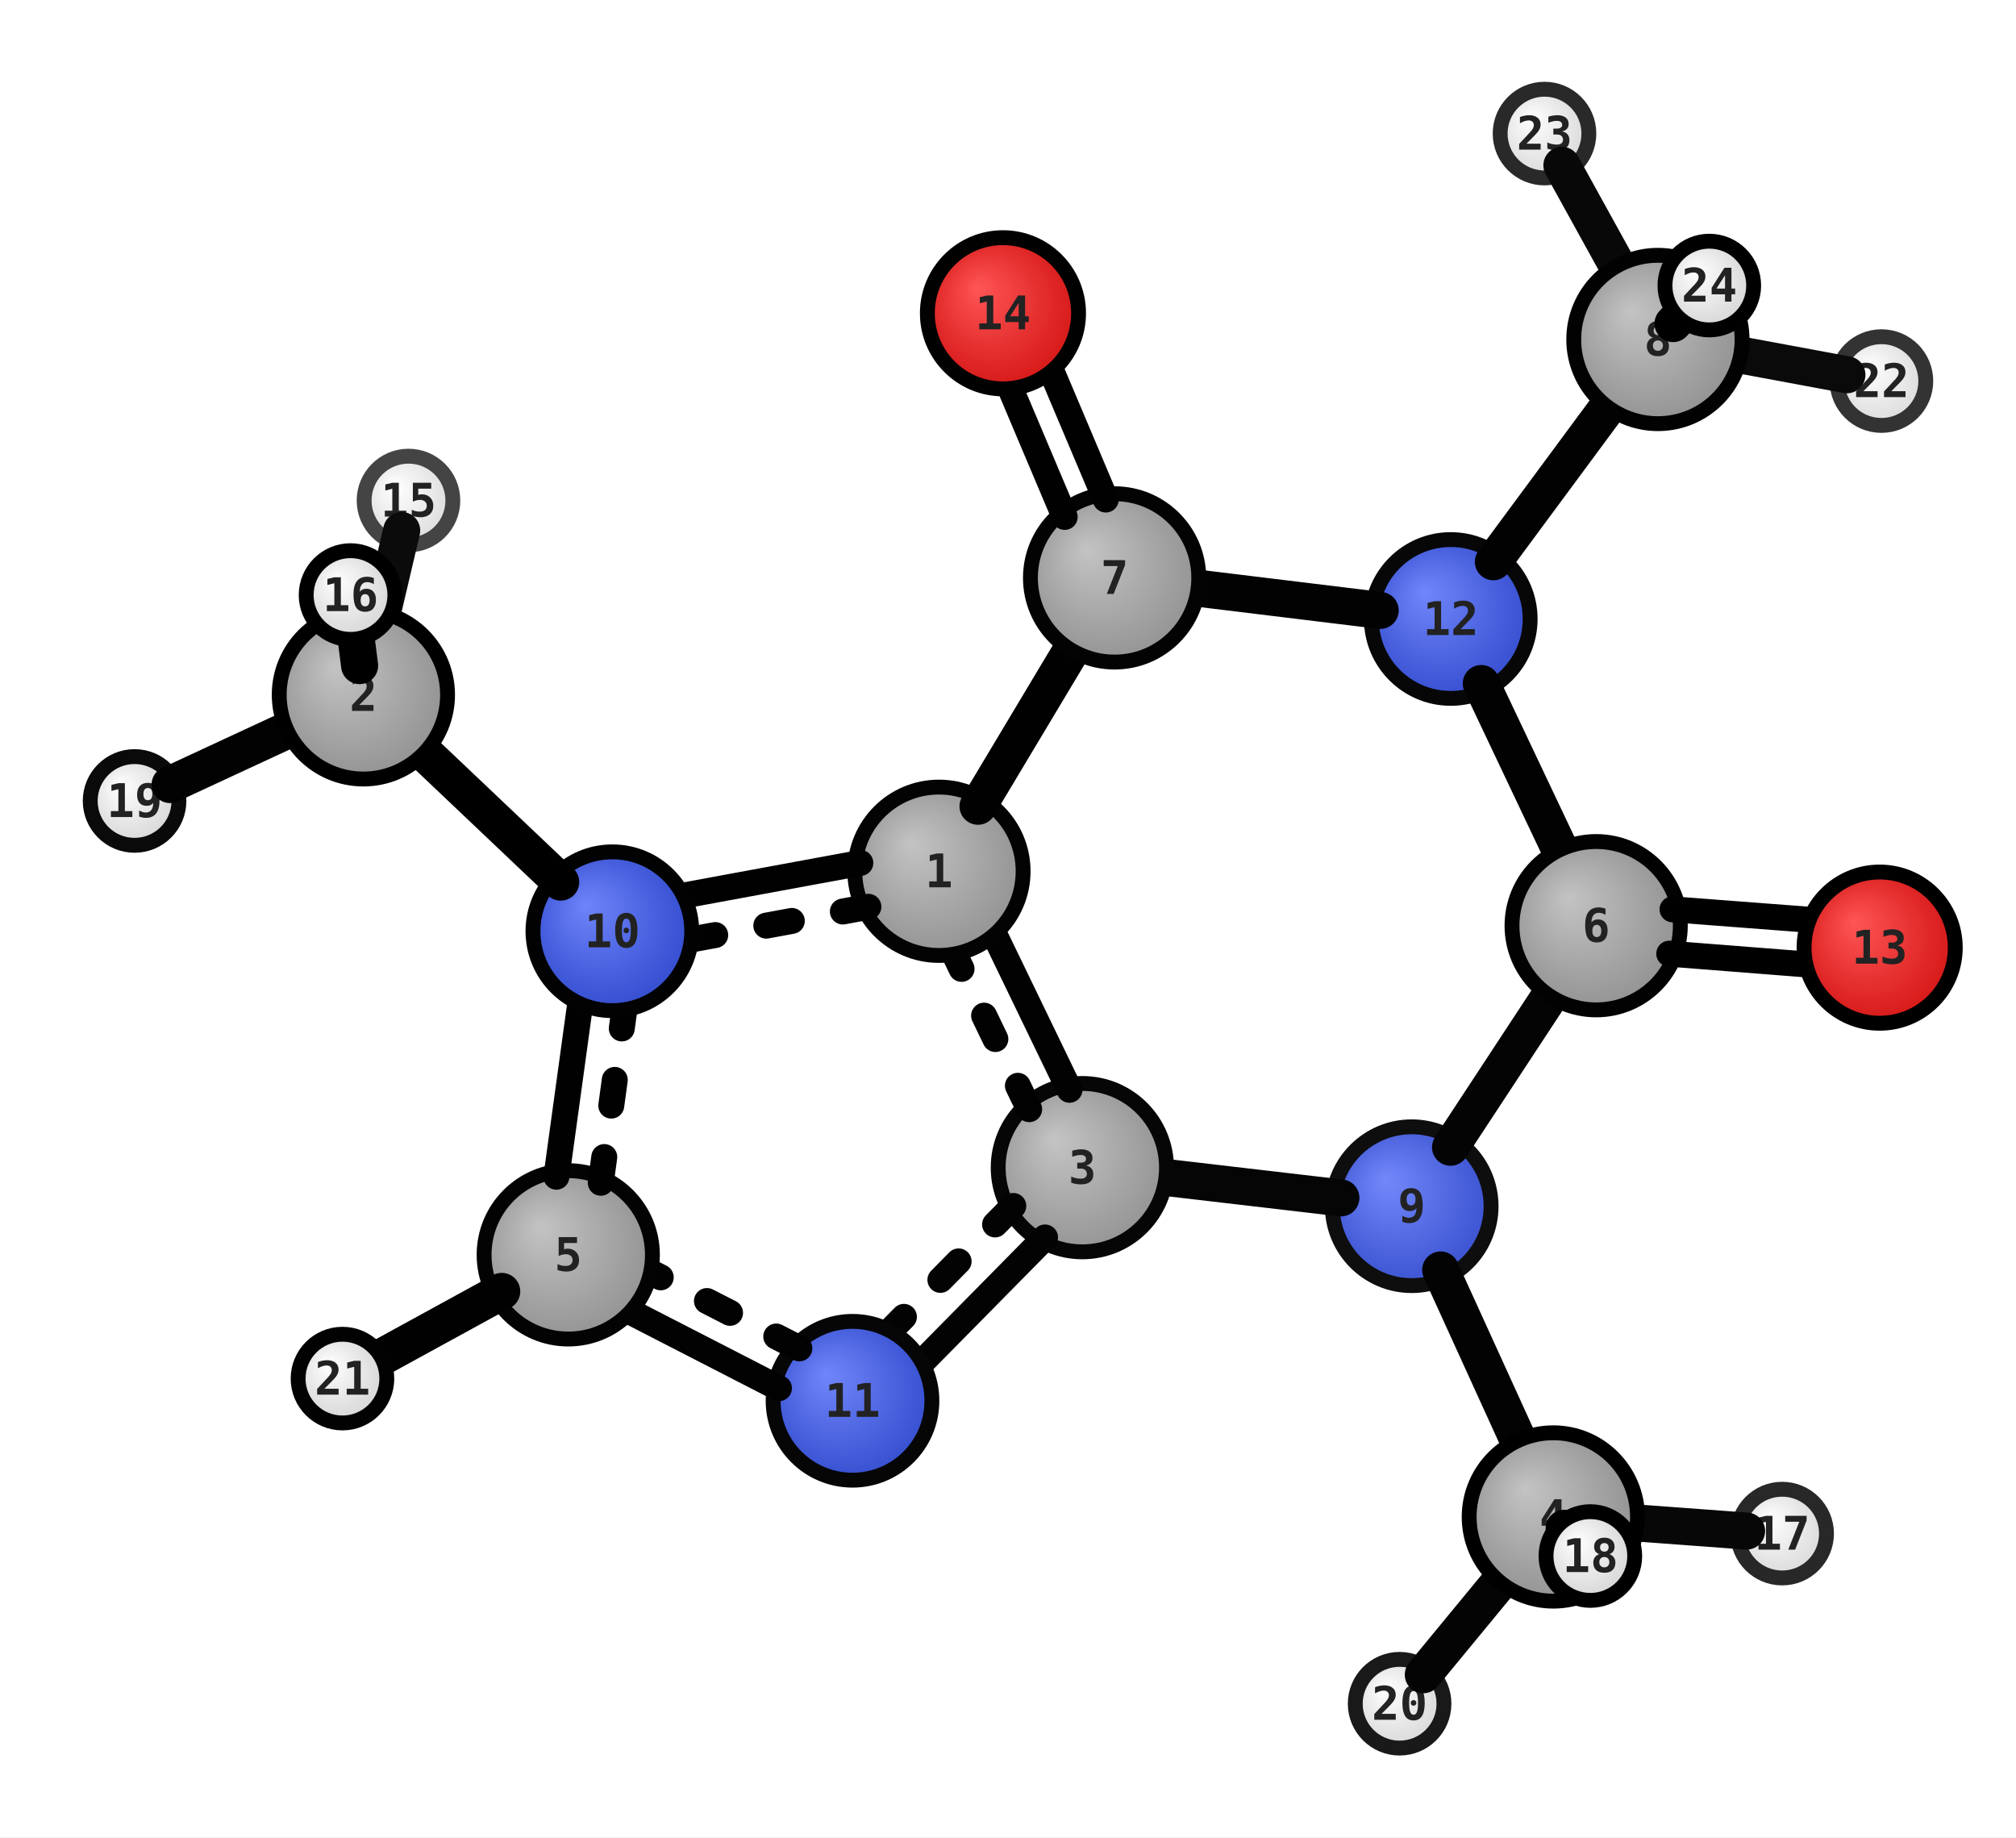
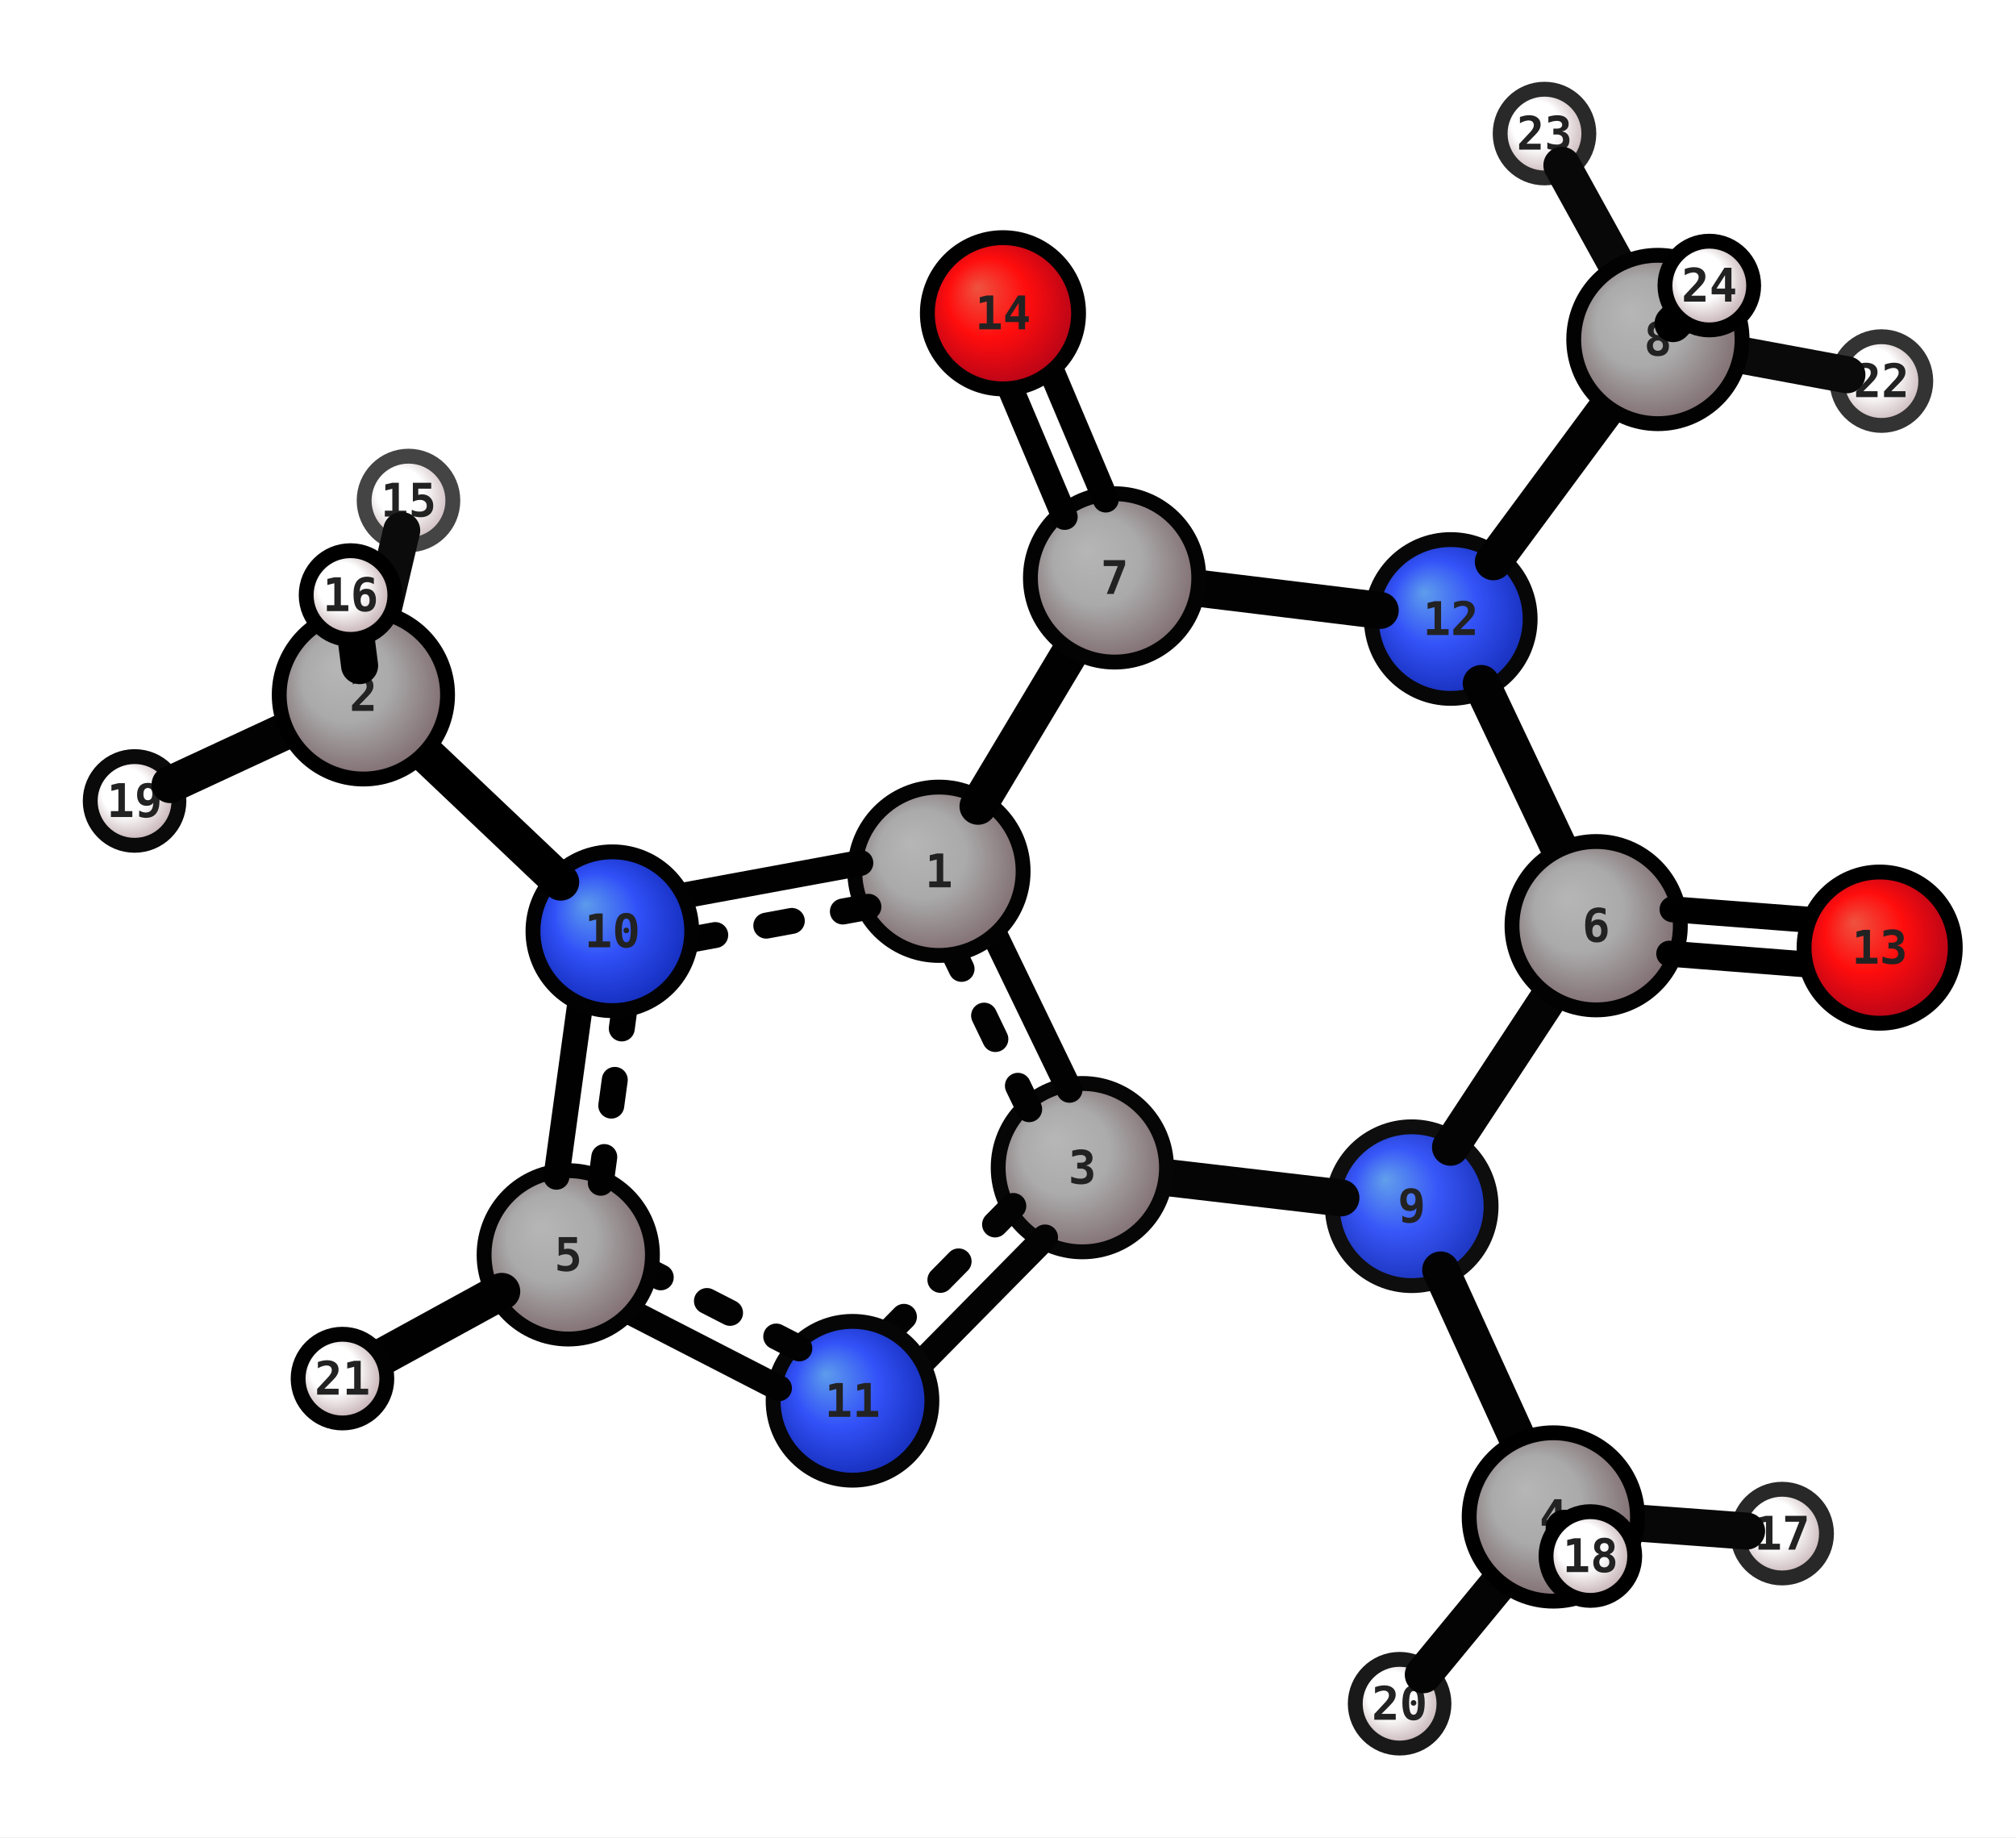
<svg xmlns="http://www.w3.org/2000/svg" xmlns:xlink="http://www.w3.org/1999/xlink" viewBox="0 0 800 729" width="800" height="729">
  <rect width="100%" height="100%" fill="#ffffff" />
  <defs>
    <g id="x0a0">
      <radialGradient id="x0g0" cx=".5" cy=".5" fx=".33" fy=".33" r=".66">
-         <stop offset="0%" stop-color="#c3c3c3" />
-         <stop offset="100%" stop-color="#898989" />
+         <stop offset="0%" stop-color="#b6b6b6" />
+         <stop offset="40%" stop-color="#aaaaaa" />
+         <stop offset="100%" stop-color="#6c5056" />
      </radialGradient>
      <circle cx="0" cy="0" r="33.4" fill="url(#x0g0)" stroke="#030303" stroke-width="5.9" />
    </g>
    <g id="x0a1">
      <radialGradient id="x0g1" cx=".5" cy=".5" fx=".33" fy=".33" r=".66">
-         <stop offset="0%" stop-color="#c3c3c3" />
-         <stop offset="100%" stop-color="#888888" />
+         <stop offset="0%" stop-color="#b6b6b6" />
+         <stop offset="40%" stop-color="#aaaaaa" />
+         <stop offset="100%" stop-color="#6b4f55" />
      </radialGradient>
      <circle cx="0" cy="0" r="33.4" fill="url(#x0g1)" stroke="#000000" stroke-width="5.9" />
    </g>
    <g id="x0a2">
      <radialGradient id="x0g2" cx=".5" cy=".5" fx=".33" fy=".33" r=".66">
-         <stop offset="0%" stop-color="#c4c4c4" />
-         <stop offset="100%" stop-color="#8a8a8a" />
+         <stop offset="0%" stop-color="#b7b7b7" />
+         <stop offset="40%" stop-color="#ababab" />
+         <stop offset="100%" stop-color="#6d5258" />
      </radialGradient>
      <circle cx="0" cy="0" r="33.4" fill="url(#x0g2)" stroke="#060606" stroke-width="5.9" />
    </g>
    <g id="x0a3">
      <radialGradient id="x0g3" cx=".5" cy=".5" fx=".33" fy=".33" r=".66">
-         <stop offset="0%" stop-color="#c3c3c3" />
-         <stop offset="100%" stop-color="#888888" />
+         <stop offset="0%" stop-color="#b6b6b6" />
+         <stop offset="40%" stop-color="#aaaaaa" />
+         <stop offset="100%" stop-color="#6b4f55" />
      </radialGradient>
      <circle cx="0" cy="0" r="33.4" fill="url(#x0g3)" stroke="#000000" stroke-width="5.9" />
    </g>
    <g id="x0a4">
      <radialGradient id="x0g4" cx=".5" cy=".5" fx=".33" fy=".33" r=".66">
-         <stop offset="0%" stop-color="#c3c3c3" />
-         <stop offset="100%" stop-color="#898989" />
+         <stop offset="0%" stop-color="#b6b6b6" />
+         <stop offset="40%" stop-color="#aaaaaa" />
+         <stop offset="100%" stop-color="#6c5056" />
      </radialGradient>
      <circle cx="0" cy="0" r="33.4" fill="url(#x0g4)" stroke="#030303" stroke-width="5.9" />
    </g>
    <g id="x0a5">
      <radialGradient id="x0g5" cx=".5" cy=".5" fx=".33" fy=".33" r=".66">
-         <stop offset="0%" stop-color="#c3c3c3" />
-         <stop offset="100%" stop-color="#888888" />
+         <stop offset="0%" stop-color="#b6b6b6" />
+         <stop offset="40%" stop-color="#aaaaaa" />
+         <stop offset="100%" stop-color="#6b5056" />
      </radialGradient>
      <circle cx="0" cy="0" r="33.4" fill="url(#x0g5)" stroke="#020202" stroke-width="5.9" />
    </g>
    <g id="x0a6">
      <radialGradient id="x0g6" cx=".5" cy=".5" fx=".33" fy=".33" r=".66">
-         <stop offset="0%" stop-color="#c3c3c3" />
-         <stop offset="100%" stop-color="#898989" />
+         <stop offset="0%" stop-color="#b6b6b6" />
+         <stop offset="40%" stop-color="#aaaaaa" />
+         <stop offset="100%" stop-color="#6c5056" />
      </radialGradient>
      <circle cx="0" cy="0" r="33.4" fill="url(#x0g6)" stroke="#030303" stroke-width="5.9" />
    </g>
    <g id="x0a7">
      <radialGradient id="x0g7" cx=".5" cy=".5" fx=".33" fy=".33" r=".66">
-         <stop offset="0%" stop-color="#c3c3c3" />
-         <stop offset="100%" stop-color="#888888" />
+         <stop offset="0%" stop-color="#b6b6b6" />
+         <stop offset="40%" stop-color="#aaaaaa" />
+         <stop offset="100%" stop-color="#6b5055" />
      </radialGradient>
      <circle cx="0" cy="0" r="33.4" fill="url(#x0g7)" stroke="#020202" stroke-width="5.9" />
    </g>
    <g id="x0a8">
      <radialGradient id="x0g8" cx=".5" cy=".5" fx=".33" fy=".33" r=".66">
-         <stop offset="0%" stop-color="#7388fa" />
-         <stop offset="100%" stop-color="#2e47c8" />
+         <stop offset="0%" stop-color="#619fec" />
+         <stop offset="40%" stop-color="#3857f8" />
+         <stop offset="100%" stop-color="#0e23a1" />
      </radialGradient>
      <circle cx="0" cy="0" r="31.5" fill="url(#x0g8)" stroke="#0e0e0e" stroke-width="5.9" />
    </g>
    <g id="x0a9">
      <radialGradient id="x0g9" cx=".5" cy=".5" fx=".33" fy=".33" r=".66">
-         <stop offset="0%" stop-color="#6e84fa" />
-         <stop offset="100%" stop-color="#2741c6" />
+         <stop offset="0%" stop-color="#5c9bec" />
+         <stop offset="40%" stop-color="#3151f8" />
+         <stop offset="100%" stop-color="#051b9e" />
      </radialGradient>
      <circle cx="0" cy="0" r="31.5" fill="url(#x0g9)" stroke="#020202" stroke-width="5.9" />
    </g>
    <g id="x0a10">
      <radialGradient id="x0g10" cx=".5" cy=".5" fx=".33" fy=".33" r=".66">
-         <stop offset="0%" stop-color="#7086fa" />
-         <stop offset="100%" stop-color="#2943c6" />
+         <stop offset="0%" stop-color="#5d9cec" />
+         <stop offset="40%" stop-color="#3352f8" />
+         <stop offset="100%" stop-color="#081d9f" />
      </radialGradient>
      <circle cx="0" cy="0" r="31.5" fill="url(#x0g10)" stroke="#060606" stroke-width="5.9" />
    </g>
    <g id="x0a11">
      <radialGradient id="x0g11" cx=".5" cy=".5" fx=".33" fy=".33" r=".66">
-         <stop offset="0%" stop-color="#7086fa" />
-         <stop offset="100%" stop-color="#2a43c7" />
+         <stop offset="0%" stop-color="#5e9dec" />
+         <stop offset="40%" stop-color="#3453f8" />
+         <stop offset="100%" stop-color="#091e9f" />
      </radialGradient>
      <circle cx="0" cy="0" r="31.5" fill="url(#x0g11)" stroke="#070707" stroke-width="5.9" />
    </g>
    <g id="x0a12">
      <radialGradient id="x0g12" cx=".5" cy=".5" fx=".33" fy=".33" r=".66">
-         <stop offset="0%" stop-color="#ff5555" />
-         <stop offset="100%" stop-color="#cc0a0a" />
+         <stop offset="0%" stop-color="#ef5240" />
+         <stop offset="40%" stop-color="#ff0d0d" />
+         <stop offset="100%" stop-color="#93001d" />
      </radialGradient>
      <circle cx="0" cy="0" r="30.0" fill="url(#x0g12)" stroke="#000000" stroke-width="5.9" />
    </g>
    <g id="x0a13">
      <radialGradient id="x0g13" cx=".5" cy=".5" fx=".33" fy=".33" r=".66">
-         <stop offset="0%" stop-color="#ff5555" />
-         <stop offset="100%" stop-color="#cc0a0a" />
+         <stop offset="0%" stop-color="#ef5240" />
+         <stop offset="40%" stop-color="#ff0d0d" />
+         <stop offset="100%" stop-color="#93001d" />
      </radialGradient>
      <circle cx="0" cy="0" r="30.0" fill="url(#x0g13)" stroke="#010101" stroke-width="5.9" />
    </g>
    <g id="x0a14">
      <radialGradient id="x0g14" cx=".5" cy=".5" fx=".33" fy=".33" r=".66">
        <stop offset="0%" stop-color="#ffffff" />
-         <stop offset="100%" stop-color="#d5d5d5" />
+         <stop offset="40%" stop-color="#ffffff" />
+         <stop offset="100%" stop-color="#af9398" />
      </radialGradient>
      <circle cx="0" cy="0" r="17.6" fill="url(#x0g14)" stroke="#444444" stroke-width="5.9" />
    </g>
    <g id="x0a15">
      <radialGradient id="x0g15" cx=".5" cy=".5" fx=".33" fy=".33" r=".66">
        <stop offset="0%" stop-color="#ffffff" />
-         <stop offset="100%" stop-color="#cccccc" />
+         <stop offset="40%" stop-color="#ffffff" />
+         <stop offset="100%" stop-color="#9d7b81" />
      </radialGradient>
      <circle cx="0" cy="0" r="17.6" fill="url(#x0g15)" stroke="#000000" stroke-width="5.9" />
    </g>
    <g id="x0a16">
      <radialGradient id="x0g16" cx=".5" cy=".5" fx=".33" fy=".33" r=".66">
        <stop offset="0%" stop-color="#ffffff" />
-         <stop offset="100%" stop-color="#d1d1d1" />
+         <stop offset="40%" stop-color="#ffffff" />
+         <stop offset="100%" stop-color="#a7898e" />
      </radialGradient>
      <circle cx="0" cy="0" r="17.6" fill="url(#x0g16)" stroke="#282828" stroke-width="5.9" />
    </g>
    <g id="x0a17">
      <radialGradient id="x0g17" cx=".5" cy=".5" fx=".33" fy=".33" r=".66">
        <stop offset="0%" stop-color="#ffffff" />
-         <stop offset="100%" stop-color="#cccccc" />
+         <stop offset="40%" stop-color="#ffffff" />
+         <stop offset="100%" stop-color="#9d7b81" />
      </radialGradient>
      <circle cx="0" cy="0" r="17.6" fill="url(#x0g17)" stroke="#000000" stroke-width="5.9" />
    </g>
    <g id="x0a18">
      <radialGradient id="x0g18" cx=".5" cy=".5" fx=".33" fy=".33" r=".66">
        <stop offset="0%" stop-color="#ffffff" />
-         <stop offset="100%" stop-color="#cdcdcd" />
+         <stop offset="40%" stop-color="#ffffff" />
+         <stop offset="100%" stop-color="#9f7e84" />
      </radialGradient>
      <circle cx="0" cy="0" r="17.6" fill="url(#x0g18)" stroke="#0a0a0a" stroke-width="5.9" />
    </g>
    <g id="x0a19">
      <radialGradient id="x0g19" cx=".5" cy=".5" fx=".33" fy=".33" r=".66">
        <stop offset="0%" stop-color="#ffffff" />
-         <stop offset="100%" stop-color="#cfcfcf" />
+         <stop offset="40%" stop-color="#ffffff" />
+         <stop offset="100%" stop-color="#a38489" />
      </radialGradient>
      <circle cx="0" cy="0" r="17.6" fill="url(#x0g19)" stroke="#191919" stroke-width="5.9" />
    </g>
    <g id="x0a20">
      <radialGradient id="x0g20" cx=".5" cy=".5" fx=".33" fy=".33" r=".66">
        <stop offset="0%" stop-color="#ffffff" />
-         <stop offset="100%" stop-color="#cccccc" />
+         <stop offset="40%" stop-color="#ffffff" />
+         <stop offset="100%" stop-color="#9d7b81" />
      </radialGradient>
      <circle cx="0" cy="0" r="17.6" fill="url(#x0g20)" stroke="#020202" stroke-width="5.9" />
    </g>
    <g id="x0a21">
      <radialGradient id="x0g21" cx=".5" cy=".5" fx=".33" fy=".33" r=".66">
        <stop offset="0%" stop-color="#ffffff" />
-         <stop offset="100%" stop-color="#d3d3d3" />
+         <stop offset="40%" stop-color="#ffffff" />
+         <stop offset="100%" stop-color="#aa8d92" />
      </radialGradient>
      <circle cx="0" cy="0" r="17.6" fill="url(#x0g21)" stroke="#333333" stroke-width="5.9" />
    </g>
    <g id="x0a22">
      <radialGradient id="x0g22" cx=".5" cy=".5" fx=".33" fy=".33" r=".66">
        <stop offset="0%" stop-color="#ffffff" />
-         <stop offset="100%" stop-color="#d1d1d1" />
+         <stop offset="40%" stop-color="#ffffff" />
+         <stop offset="100%" stop-color="#a8898f" />
      </radialGradient>
      <circle cx="0" cy="0" r="17.6" fill="url(#x0g22)" stroke="#292929" stroke-width="5.9" />
    </g>
    <g id="x0a23">
      <radialGradient id="x0g23" cx=".5" cy=".5" fx=".33" fy=".33" r=".66">
        <stop offset="0%" stop-color="#ffffff" />
-         <stop offset="100%" stop-color="#cccccc" />
+         <stop offset="40%" stop-color="#ffffff" />
+         <stop offset="100%" stop-color="#9d7b81" />
      </radialGradient>
      <circle cx="0" cy="0" r="17.6" fill="url(#x0g23)" stroke="#000000" stroke-width="5.9" />
    </g>
  </defs>
  <use x="162.1" y="198.6" xlink:href="#x0a14" />
  <text x="162.1" y="198.6" font-family="monospace" font-size="18.4px" font-weight="bold" text-anchor="middle" dominant-baseline="central" fill="#222222">15</text>
  <line x1="159.4" y1="210.5" x2="149.4" y2="253.1" stroke="#0b0b0b" stroke-width="14.7" stroke-linecap="round" />
  <use x="746.6" y="151.2" xlink:href="#x0a21" />
  <text x="746.6" y="151.2" font-family="monospace" font-size="18.4px" font-weight="bold" text-anchor="middle" dominant-baseline="central" fill="#222222">22</text>
  <line x1="732.9" y1="148.7" x2="683.9" y2="139.6" stroke="#0a0a0a" stroke-width="14.7" stroke-linecap="round" />
  <use x="612.9" y="53.0" xlink:href="#x0a22" />
  <text x="612.9" y="53.0" font-family="monospace" font-size="18.4px" font-weight="bold" text-anchor="middle" dominant-baseline="central" fill="#222222">23</text>
  <line x1="619.8" y1="65.6" x2="644.7" y2="110.7" stroke="#080808" stroke-width="14.7" stroke-linecap="round" />
  <use x="707.2" y="608.5" xlink:href="#x0a16" />
  <text x="707.2" y="608.5" font-family="monospace" font-size="18.4px" font-weight="bold" text-anchor="middle" dominant-baseline="central" fill="#222222">17</text>
  <line x1="693.1" y1="607.5" x2="643.0" y2="603.8" stroke="#070707" stroke-width="14.7" stroke-linecap="round" />
  <use x="555.4" y="676.0" xlink:href="#x0a19" />
  <text x="555.4" y="676.0" font-family="monospace" font-size="18.4px" font-weight="bold" text-anchor="middle" dominant-baseline="central" fill="#222222">20</text>
  <line x1="564.8" y1="664.5" x2="598.5" y2="623.6" stroke="#040404" stroke-width="14.7" stroke-linecap="round" />
  <use x="560.2" y="478.6" xlink:href="#x0a8" />
  <text x="560.2" y="478.6" font-family="monospace" font-size="18.4px" font-weight="bold" text-anchor="middle" dominant-baseline="central" fill="#222222">9</text>
  <line x1="532.1" y1="475.3" x2="459.3" y2="466.8" stroke="#050505" stroke-width="14.7" stroke-linecap="round" />
  <line x1="575.6" y1="455.2" x2="617.0" y2="392.2" stroke="#040404" stroke-width="14.7" stroke-linecap="round" />
  <line x1="571.7" y1="503.9" x2="604.1" y2="575.0" stroke="#030303" stroke-width="14.7" stroke-linecap="round" />
  <use x="53.4" y="317.8" xlink:href="#x0a18" />
  <text x="53.4" y="317.8" font-family="monospace" font-size="18.4px" font-weight="bold" text-anchor="middle" dominant-baseline="central" fill="#222222">19</text>
  <line x1="67.5" y1="311.3" x2="117.5" y2="288.1" stroke="#020202" stroke-width="14.7" stroke-linecap="round" />
  <use x="575.7" y="245.6" xlink:href="#x0a11" />
  <text x="575.7" y="245.6" font-family="monospace" font-size="18.4px" font-weight="bold" text-anchor="middle" dominant-baseline="central" fill="#222222">12</text>
  <line x1="547.7" y1="242.2" x2="472.2" y2="233.0" stroke="#020202" stroke-width="14.7" stroke-linecap="round" />
  <line x1="587.8" y1="271.2" x2="620.5" y2="340.2" stroke="#020202" stroke-width="14.7" stroke-linecap="round" />
  <line x1="592.6" y1="222.9" x2="640.0" y2="158.8" stroke="#020202" stroke-width="14.7" stroke-linecap="round" />
  <use x="429.5" y="463.3" xlink:href="#x0a2" />
  <text x="429.5" y="463.3" font-family="monospace" font-size="18.4px" font-weight="bold" text-anchor="middle" dominant-baseline="central" fill="#222222">3</text>
  <line x1="414.7" y1="491.0" x2="364.5" y2="541.9" stroke="#030303" stroke-width="10.3" stroke-linecap="round" />
  <line x1="402.1" y1="478.5" x2="351.9" y2="529.4" stroke="#030303" stroke-width="10.3" stroke-linecap="round" stroke-dasharray="10.3,20.6" />
  <line x1="408.4" y1="440.1" x2="377.8" y2="376.6" stroke="#020202" stroke-width="10.3" stroke-linecap="round" stroke-dasharray="10.3,20.6" />
  <line x1="424.4" y1="432.4" x2="393.7" y2="368.9" stroke="#020202" stroke-width="10.3" stroke-linecap="round" />
  <use x="338.3" y="555.8" xlink:href="#x0a10" />
  <text x="338.3" y="555.8" font-family="monospace" font-size="18.4px" font-weight="bold" text-anchor="middle" dominant-baseline="central" fill="#222222">11</text>
  <line x1="309.1" y1="550.8" x2="248.2" y2="519.5" stroke="#020202" stroke-width="10.3" stroke-linecap="round" />
  <line x1="317.2" y1="535.0" x2="256.3" y2="503.8" stroke="#020202" stroke-width="10.3" stroke-linecap="round" stroke-dasharray="10.3,20.6" />
  <use x="372.6" y="345.7" xlink:href="#x0a0" />
  <text x="372.6" y="345.7" font-family="monospace" font-size="18.4px" font-weight="bold" text-anchor="middle" dominant-baseline="central" fill="#222222">1</text>
  <line x1="388.1" y1="319.9" x2="426.9" y2="255.1" stroke="#010101" stroke-width="14.7" stroke-linecap="round" />
  <line x1="344.6" y1="359.8" x2="272.5" y2="373.1" stroke="#010101" stroke-width="10.3" stroke-linecap="round" stroke-dasharray="10.3,20.6" />
  <line x1="341.4" y1="342.4" x2="269.3" y2="355.7" stroke="#010101" stroke-width="10.3" stroke-linecap="round" />
  <use x="225.5" y="497.9" xlink:href="#x0a4" />
  <text x="225.5" y="497.9" font-family="monospace" font-size="18.4px" font-weight="bold" text-anchor="middle" dominant-baseline="central" fill="#222222">5</text>
  <line x1="199.1" y1="512.4" x2="149.8" y2="539.4" stroke="#010101" stroke-width="14.7" stroke-linecap="round" />
  <line x1="220.8" y1="466.9" x2="230.5" y2="396.4" stroke="#010101" stroke-width="10.3" stroke-linecap="round" />
  <line x1="238.4" y1="469.3" x2="248.0" y2="398.8" stroke="#010101" stroke-width="10.3" stroke-linecap="round" stroke-dasharray="10.3,20.6" />
  <use x="442.3" y="229.3" xlink:href="#x0a6" />
  <text x="442.3" y="229.3" font-family="monospace" font-size="18.4px" font-weight="bold" text-anchor="middle" dominant-baseline="central" fill="#222222">7</text>
  <line x1="422.5" y1="205.1" x2="400.3" y2="152.6" stroke="#010101" stroke-width="10.3" stroke-linecap="round" />
  <line x1="438.8" y1="198.2" x2="416.6" y2="145.7" stroke="#010101" stroke-width="10.3" stroke-linecap="round" />
  <use x="135.9" y="547.0" xlink:href="#x0a20" />
  <text x="135.9" y="547.0" font-family="monospace" font-size="18.4px" font-weight="bold" text-anchor="middle" dominant-baseline="central" fill="#222222">21</text>
  <use x="243.0" y="369.5" xlink:href="#x0a9" />
  <text x="243.0" y="369.5" font-family="monospace" font-size="18.4px" font-weight="bold" text-anchor="middle" dominant-baseline="central" fill="#222222">10</text>
  <line x1="222.5" y1="350.0" x2="166.0" y2="296.4" stroke="#000000" stroke-width="14.7" stroke-linecap="round" />
  <use x="633.4" y="367.3" xlink:href="#x0a5" />
  <text x="633.4" y="367.3" font-family="monospace" font-size="18.4px" font-weight="bold" text-anchor="middle" dominant-baseline="central" fill="#222222">6</text>
  <line x1="663.7" y1="360.8" x2="720.0" y2="365.1" stroke="#000000" stroke-width="10.3" stroke-linecap="round" />
  <line x1="662.4" y1="378.4" x2="718.6" y2="382.8" stroke="#000000" stroke-width="10.3" stroke-linecap="round" />
  <use x="657.9" y="134.7" xlink:href="#x0a7" />
  <text x="657.9" y="134.7" font-family="monospace" font-size="18.4px" font-weight="bold" text-anchor="middle" dominant-baseline="central" fill="#222222">8</text>
  <line x1="663.9" y1="128.4" x2="675.2" y2="116.6" stroke="#000000" stroke-width="14.7" stroke-linecap="round" />
  <use x="398.0" y="124.3" xlink:href="#x0a13" />
  <text x="398.0" y="124.3" font-family="monospace" font-size="18.4px" font-weight="bold" text-anchor="middle" dominant-baseline="central" fill="#222222">14</text>
  <use x="616.4" y="601.9" xlink:href="#x0a3" />
  <text x="616.4" y="601.9" font-family="monospace" font-size="18.4px" font-weight="bold" text-anchor="middle" dominant-baseline="central" fill="#222222">4</text>
  <line x1="620.7" y1="606.4" x2="628.8" y2="615.0" stroke="#000000" stroke-width="14.7" stroke-linecap="round" />
  <use x="144.2" y="275.7" xlink:href="#x0a1" />
  <text x="144.2" y="275.7" font-family="monospace" font-size="18.4px" font-weight="bold" text-anchor="middle" dominant-baseline="central" fill="#222222">2</text>
  <line x1="142.7" y1="264.1" x2="139.9" y2="242.2" stroke="#000000" stroke-width="14.7" stroke-linecap="round" />
  <use x="745.9" y="376.0" xlink:href="#x0a12" />
  <text x="745.9" y="376.0" font-family="monospace" font-size="18.4px" font-weight="bold" text-anchor="middle" dominant-baseline="central" fill="#222222">13</text>
  <use x="678.3" y="113.3" xlink:href="#x0a23" />
  <text x="678.3" y="113.3" font-family="monospace" font-size="18.4px" font-weight="bold" text-anchor="middle" dominant-baseline="central" fill="#222222">24</text>
  <use x="139.1" y="236.1" xlink:href="#x0a15" />
  <text x="139.1" y="236.1" font-family="monospace" font-size="18.4px" font-weight="bold" text-anchor="middle" dominant-baseline="central" fill="#222222">16</text>
  <use x="631.1" y="617.4" xlink:href="#x0a17" />
  <text x="631.1" y="617.4" font-family="monospace" font-size="18.4px" font-weight="bold" text-anchor="middle" dominant-baseline="central" fill="#222222">18</text>
</svg>
